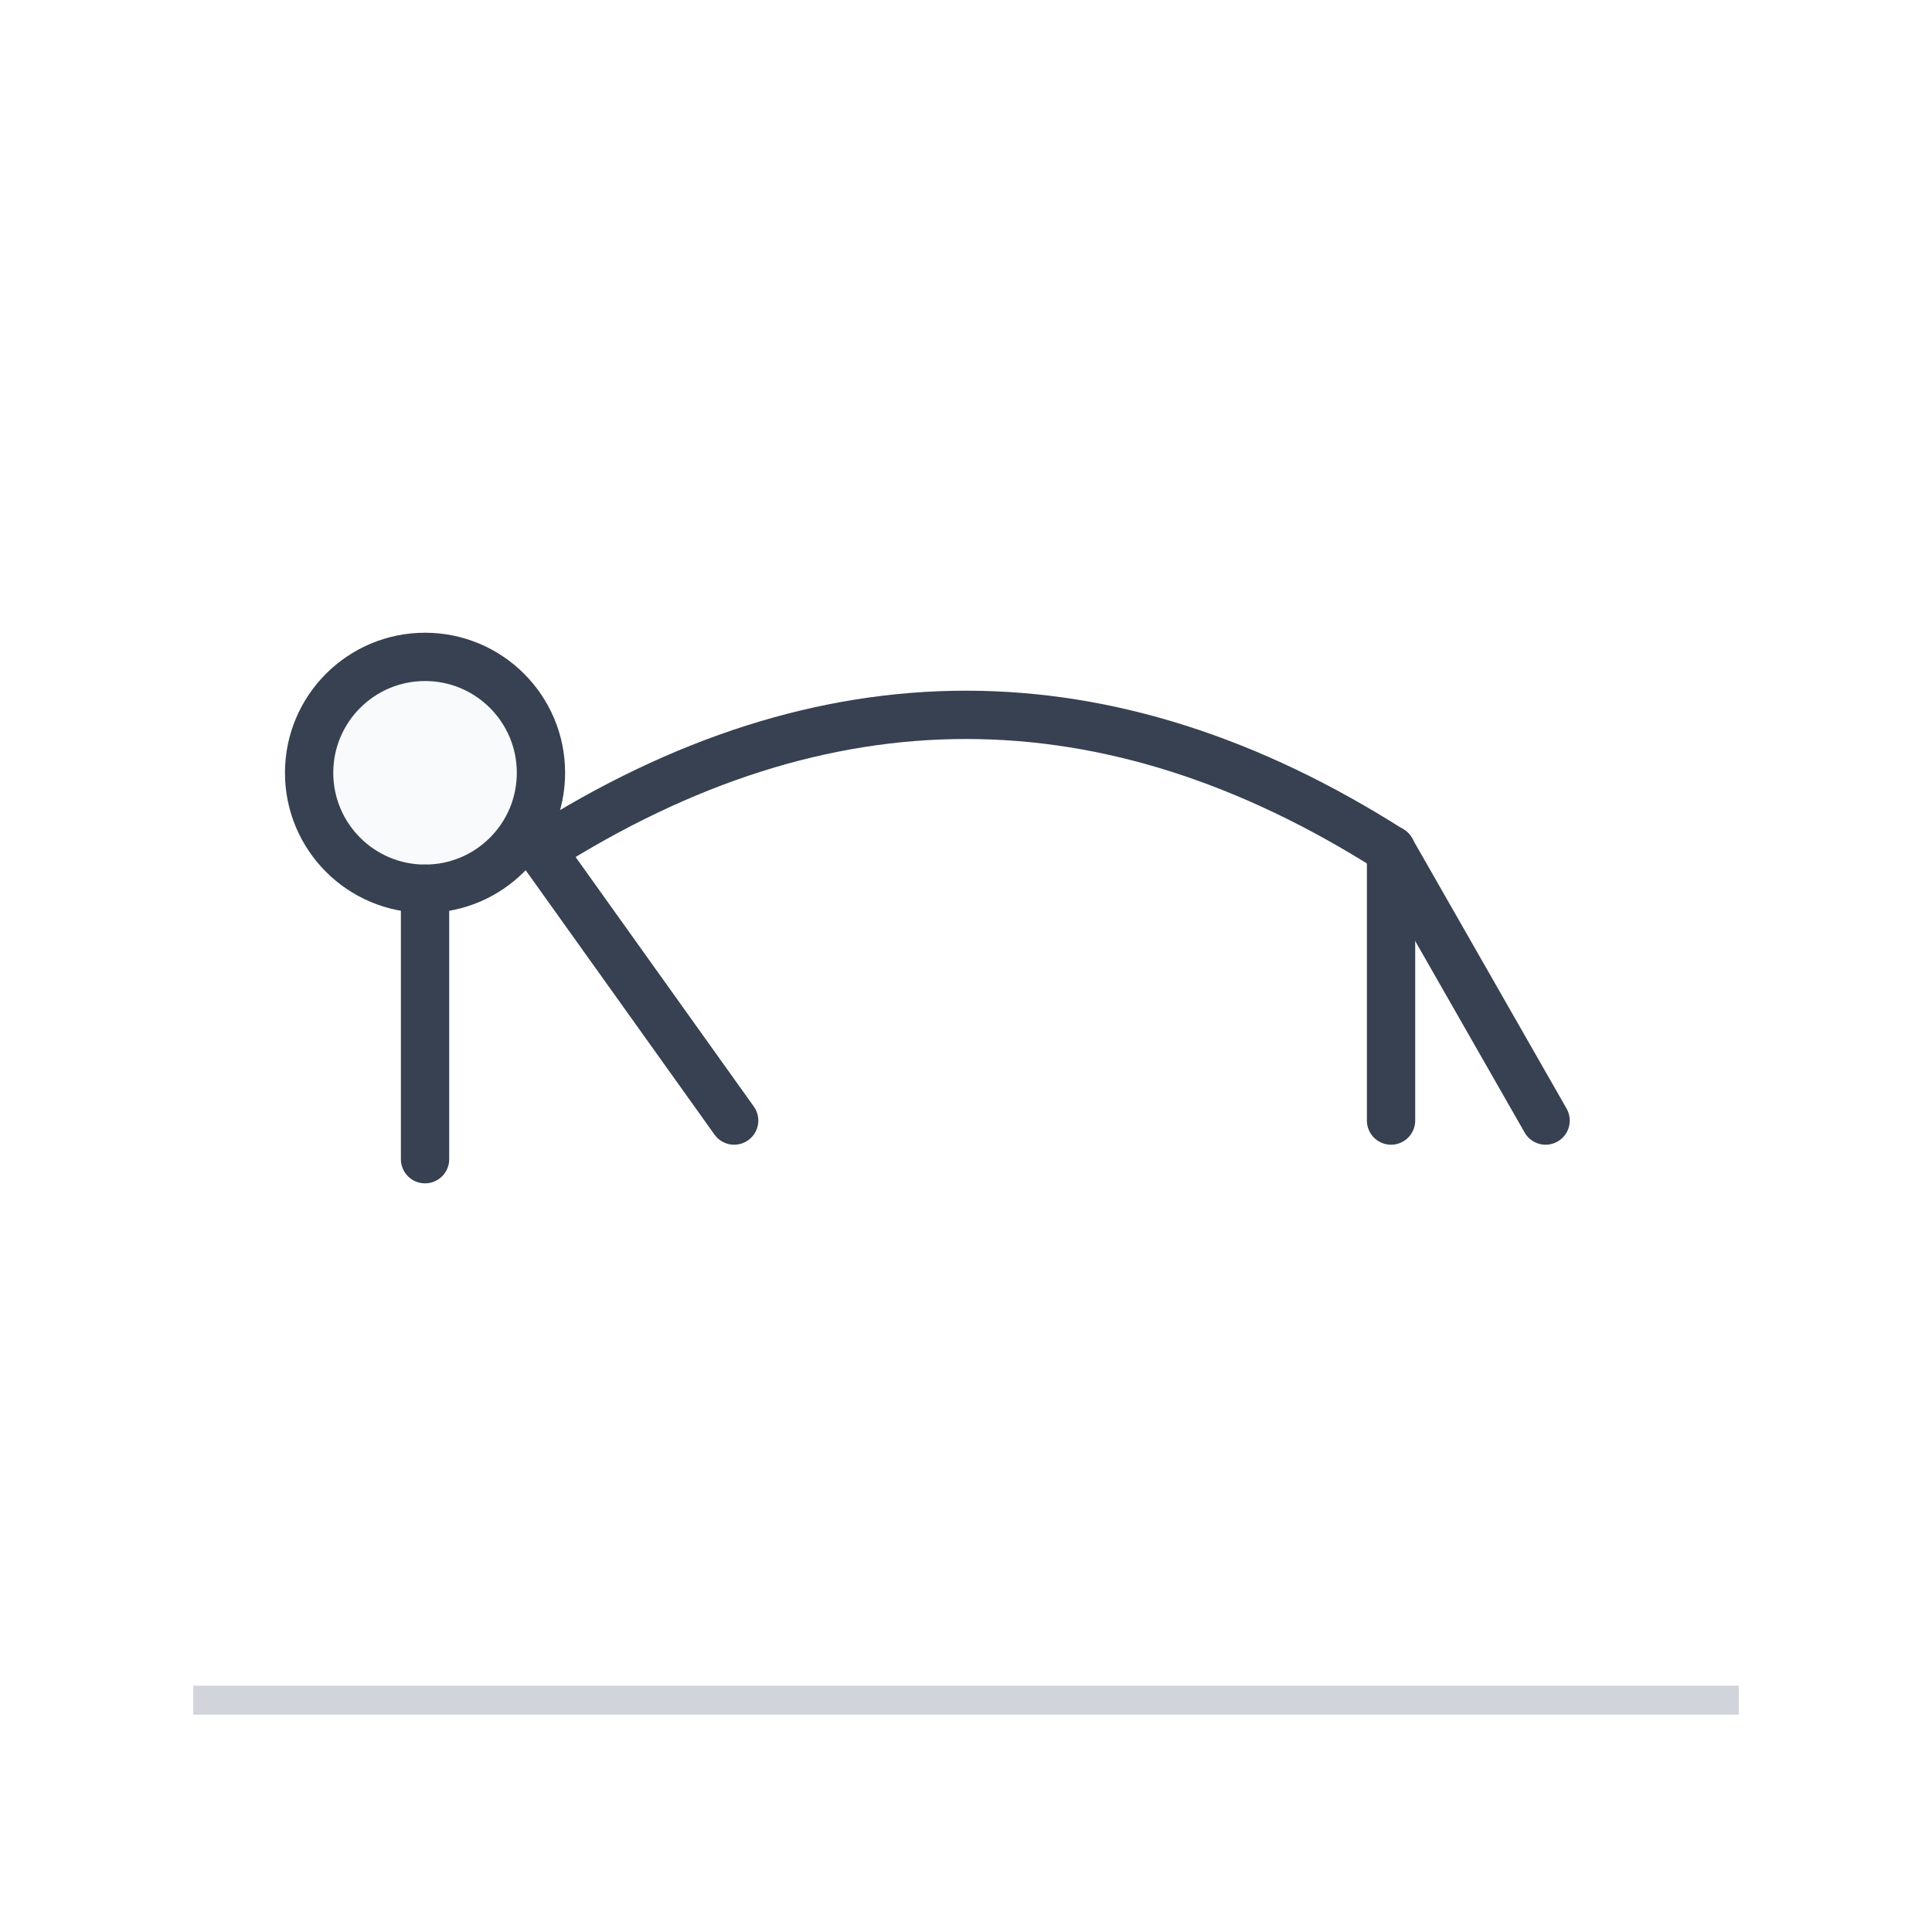
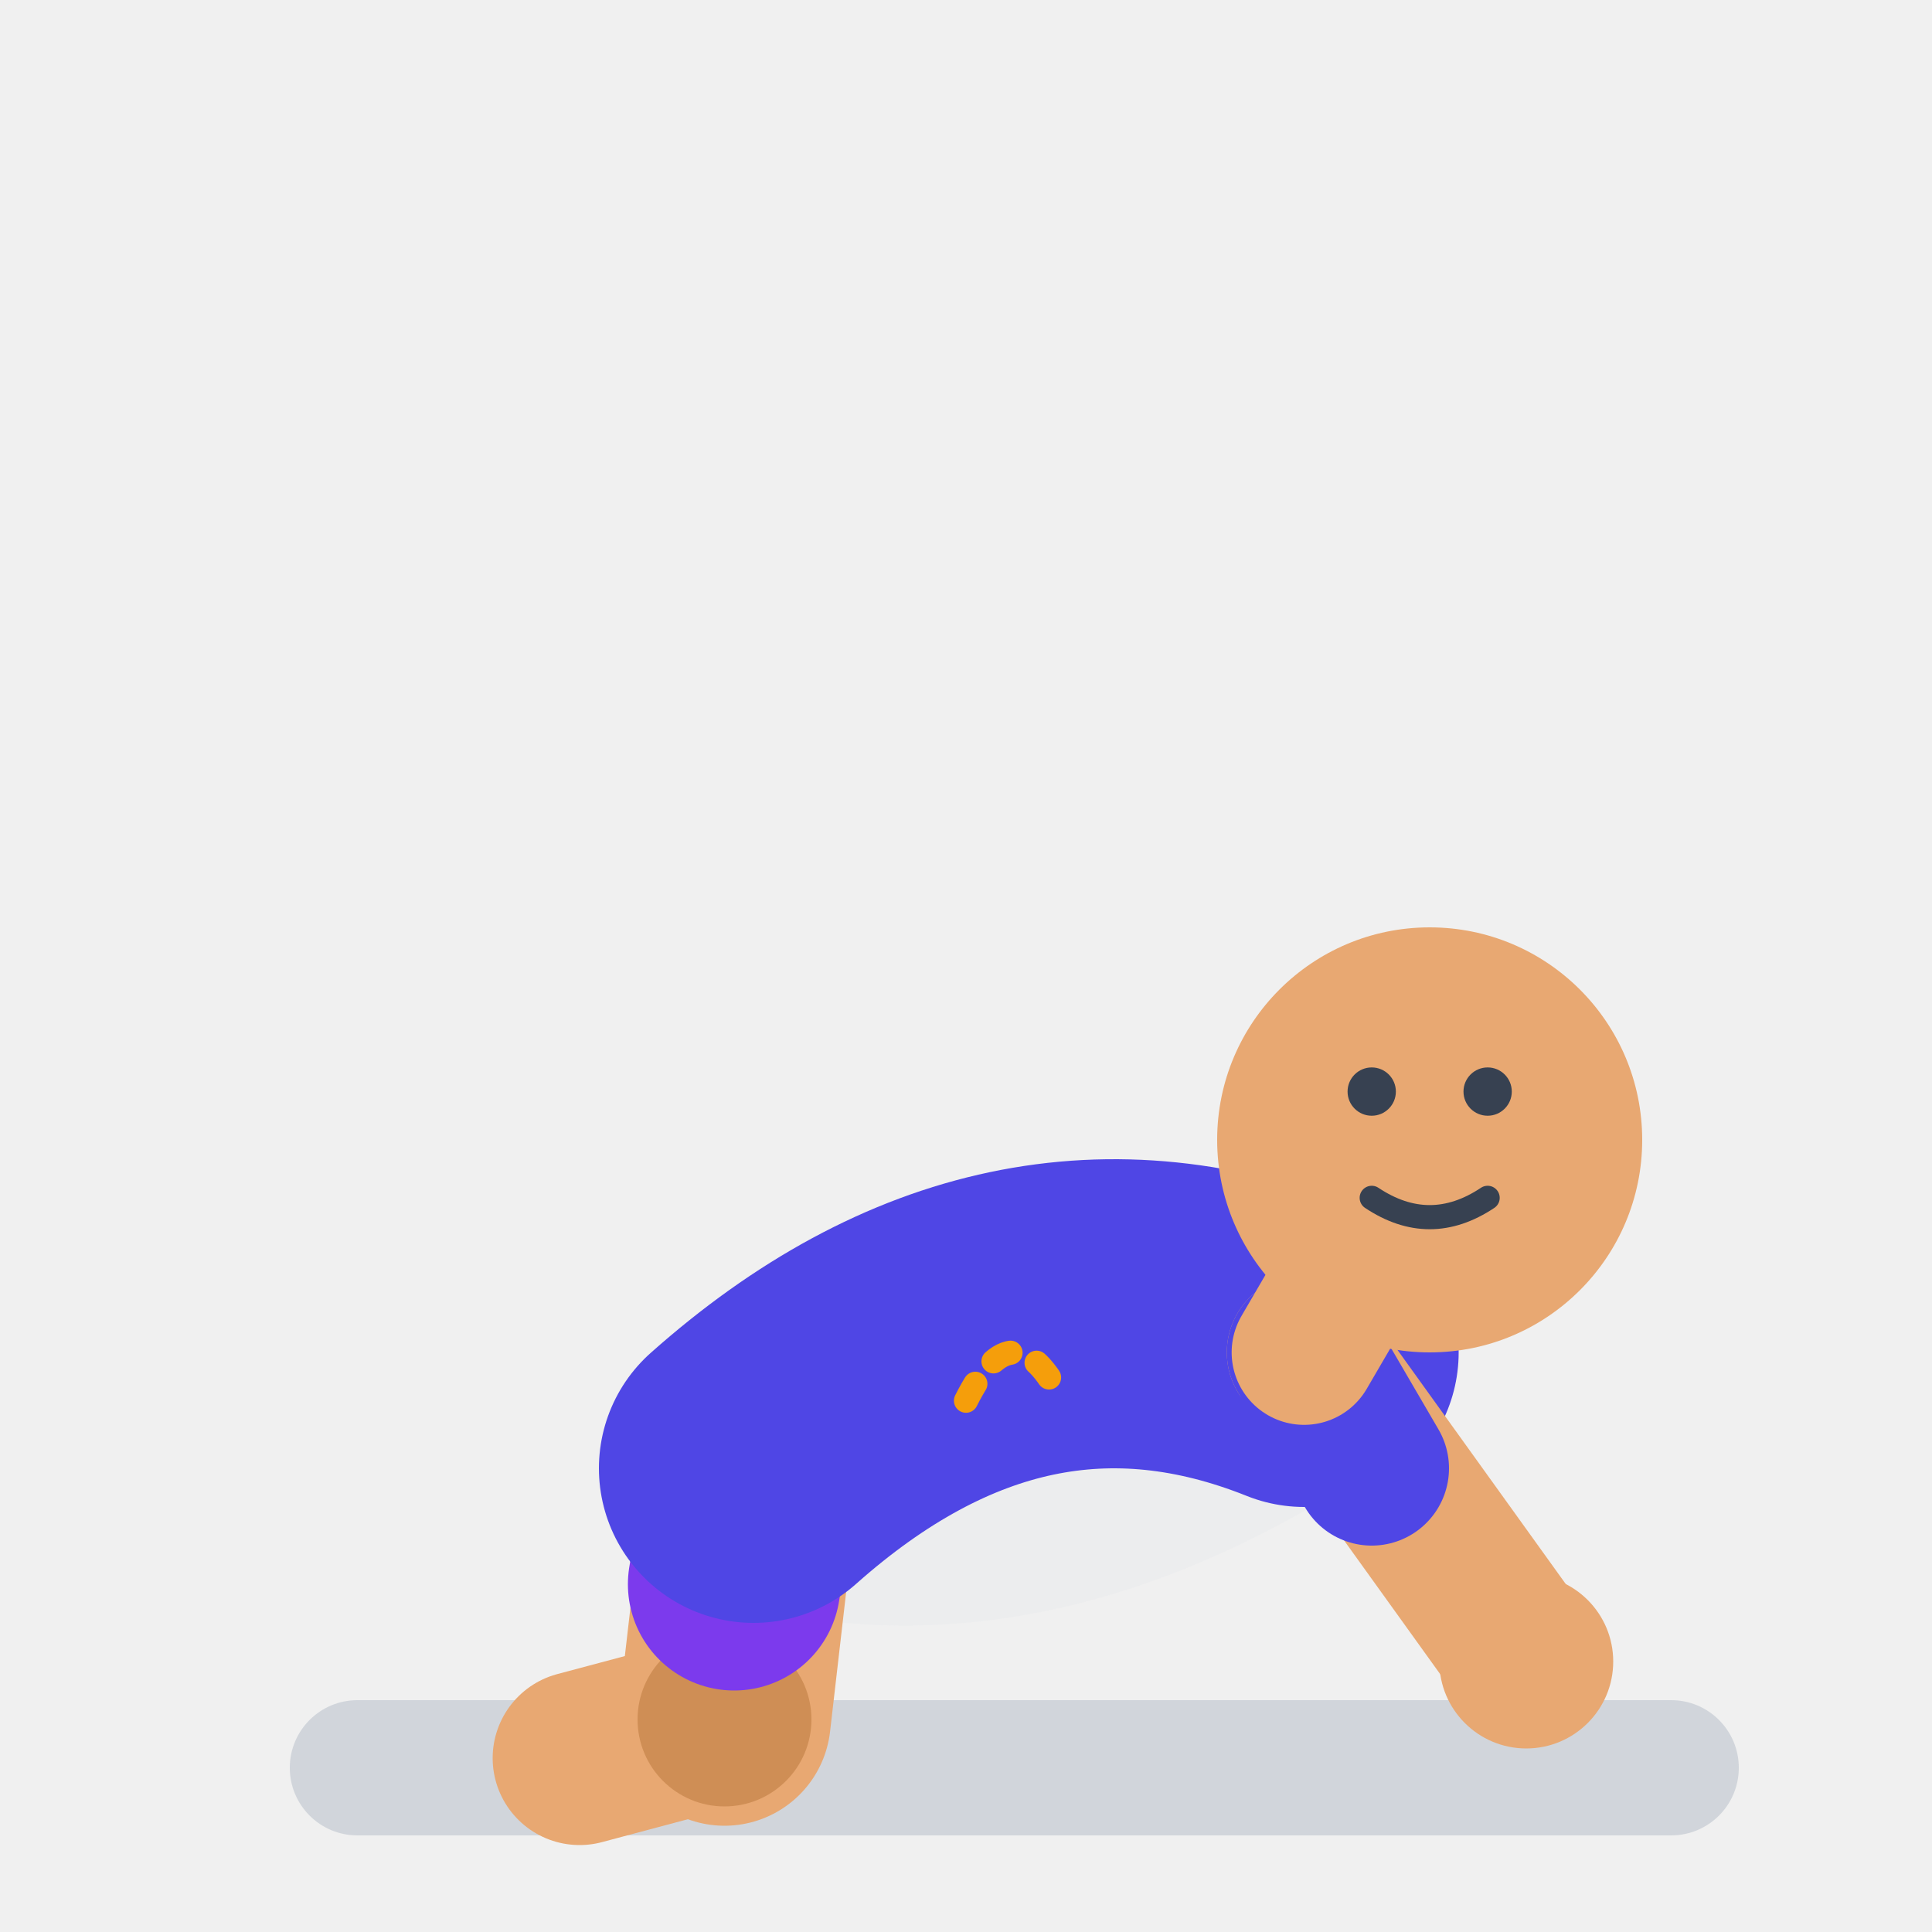
- <svg xmlns="http://www.w3.org/2000/svg" viewBox="0 0 100 100" width="100" height="100">
-   <rect width="100" height="100" fill="white" />
-   <line x1="10" y1="88" x2="90" y2="88" stroke="#d1d5db" stroke-width="1.5" />
-   <circle cx="22" cy="40" r="6" fill="#f9fafb" stroke="#374151" stroke-width="2.5" />
-   <path d="M 28,44 Q 50,30 72,44" stroke="#374151" stroke-width="2.5" stroke-linecap="round" stroke-linejoin="round" fill="none" />
-   <line x1="22" y1="46" x2="22" y2="60" stroke="#374151" stroke-width="2.5" stroke-linecap="round" />
-   <line x1="28" y1="44" x2="38" y2="58" stroke="#374151" stroke-width="2.5" stroke-linecap="round" />
-   <line x1="72" y1="44" x2="72" y2="58" stroke="#374151" stroke-width="2.5" stroke-linecap="round" />
-   <line x1="72" y1="44" x2="80" y2="58" stroke="#374151" stroke-width="2.5" stroke-linecap="round" />
+ <svg xmlns="http://www.w3.org/2000/svg" viewBox="0 0 200 200" width="200" height="200">
+   <rect x="30" y="176" width="150" height="14" rx="7" fill="#D1D5DB" />
+   <path d="M78,152 Q105,160 135,140" stroke="#E5E7EB" stroke-width="28" fill="none" stroke-linecap="round" opacity="0.3" />
+   <line x1="78" y1="152" x2="75" y2="178" stroke="#E8A872" stroke-width="22" stroke-linecap="round" />
+   <line x1="75" y1="178" x2="60" y2="182" stroke="#E8A872" stroke-width="18" stroke-linecap="round" />
+   <circle cx="75" cy="178" r="9" fill="#CF8E55" />
+   <line x1="78" y1="152" x2="76" y2="164" stroke="#7C3AED" stroke-width="22" stroke-linecap="round" />
+   <path d="M78,152 Q105,128 135,140" stroke="#4F46E5" stroke-width="32" fill="none" stroke-linecap="round" />
+   <line x1="135" y1="140" x2="158" y2="172" stroke="#E8A872" stroke-width="16" stroke-linecap="round" />
+   <line x1="135" y1="140" x2="142" y2="152" stroke="#4F46E5" stroke-width="16" stroke-linecap="round" />
+   <circle cx="158" cy="172" r="9" fill="#E8A872" />
+   <line x1="135" y1="140" x2="142" y2="128" stroke="#E8A872" stroke-width="15" stroke-linecap="round" />
+   <circle cx="148" cy="118" r="22" fill="#E8A872" />
+   <circle cx="142" cy="113" r="2.5" fill="#374151" />
+   <circle cx="154" cy="113" r="2.5" fill="#374151" />
+   <path d="M142,124 Q148,128 154,124" stroke="#374151" stroke-width="2.5" fill="none" stroke-linecap="round" />
+   <path d="M100,145 Q105,135 110,145" stroke="#F59E0B" stroke-width="2.5" fill="none" stroke-linecap="round" stroke-dasharray="2,3" />
</svg>
